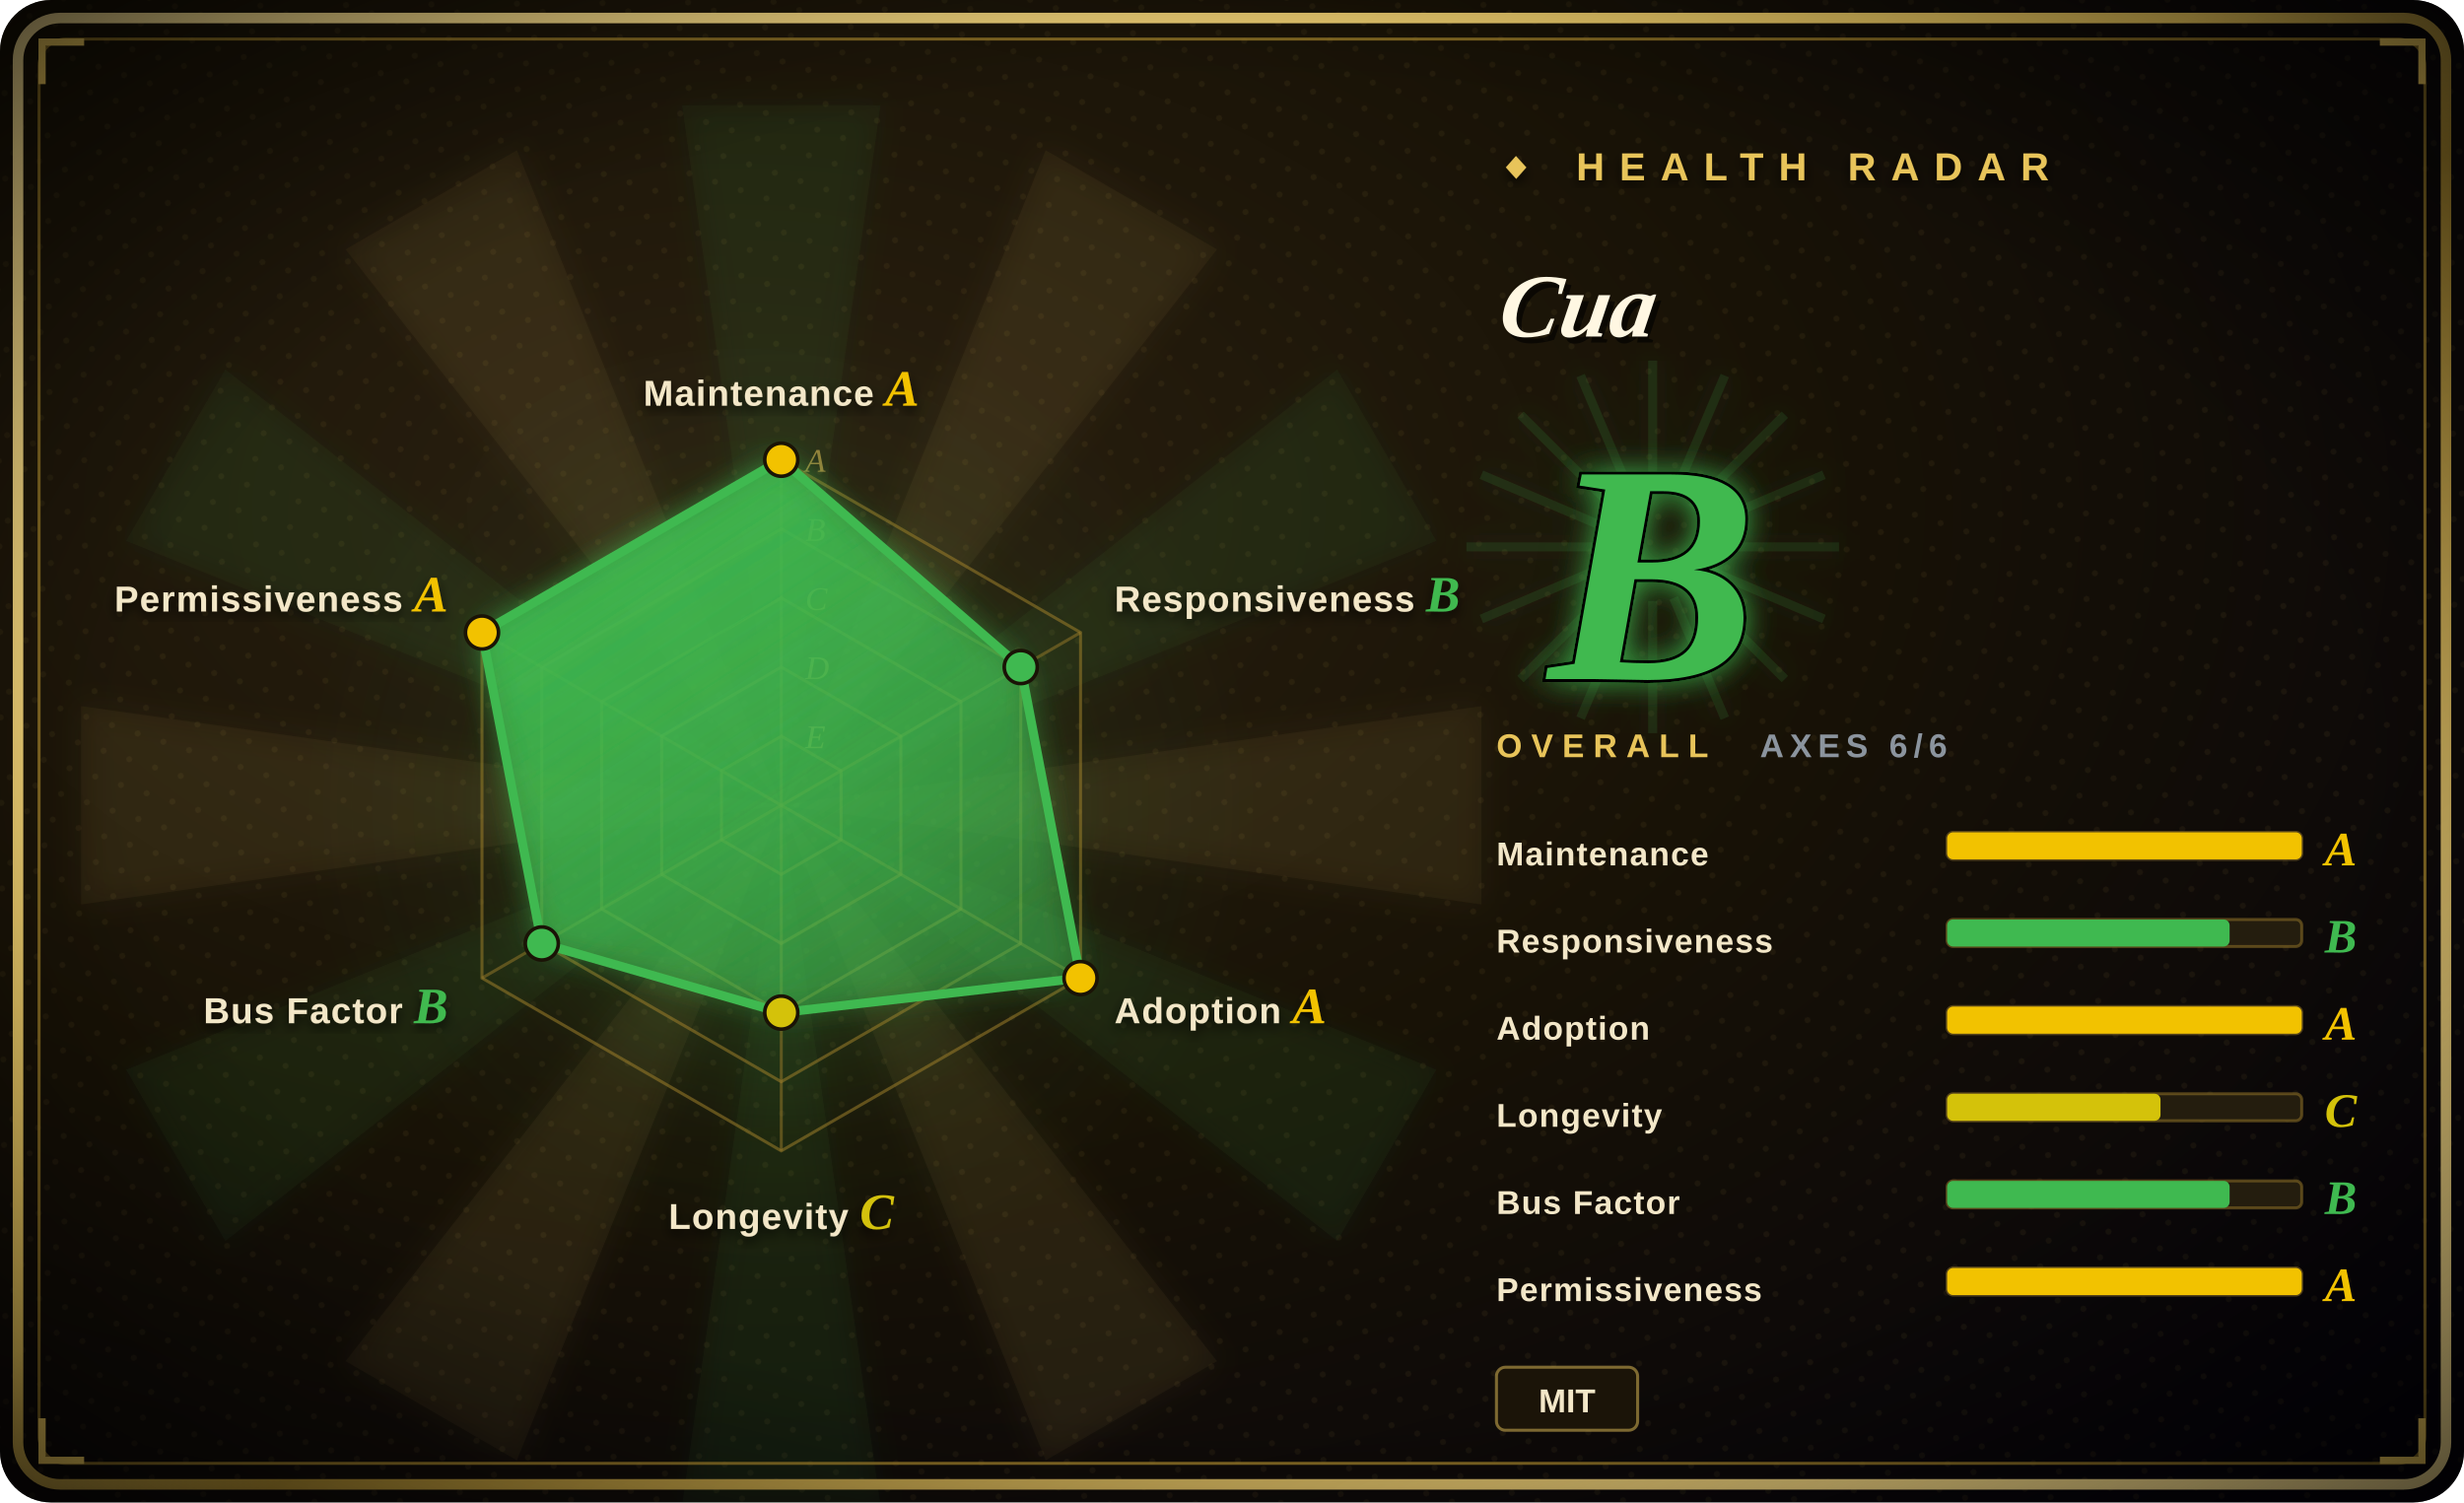
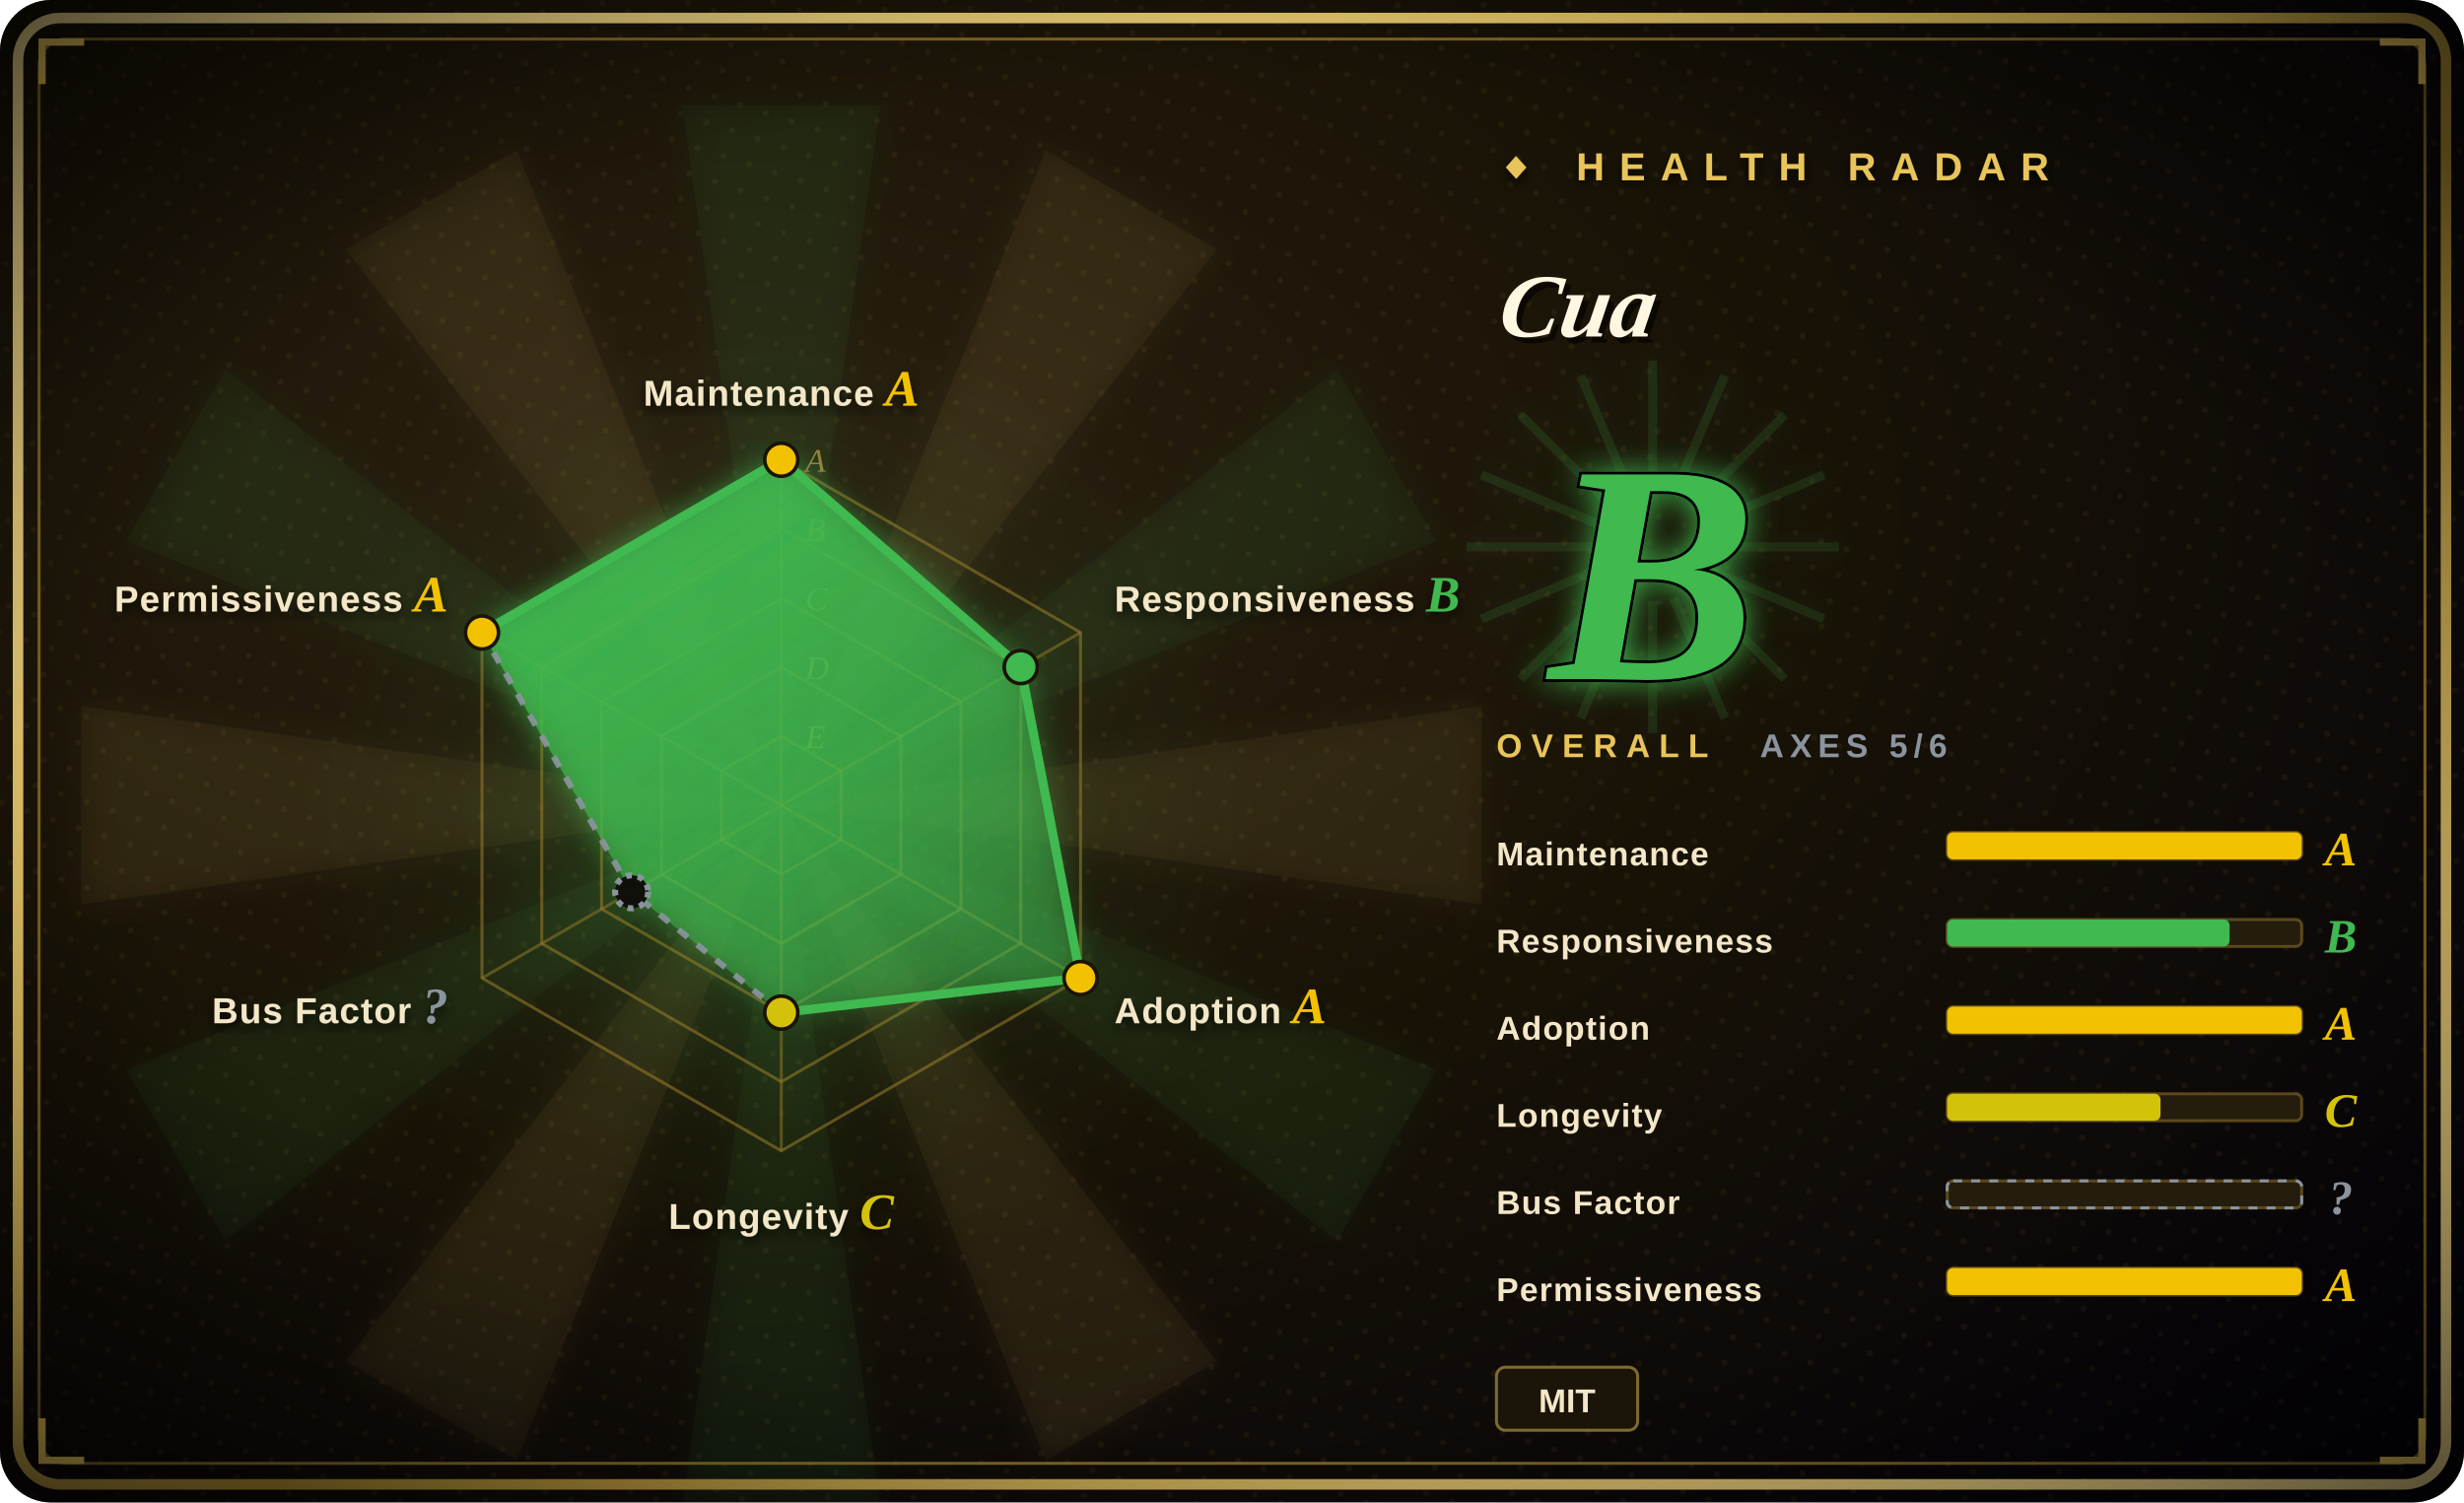
<svg xmlns="http://www.w3.org/2000/svg" width="820" height="500" viewBox="0 0 820 500">
  <defs>
    <radialGradient id="bg" cx="30%" cy="34%" r="90%">
      <stop offset="0%" stop-color="#2a2010" />
      <stop offset="48%" stop-color="#181206" />
      <stop offset="100%" stop-color="#05030a" />
    </radialGradient>
    <radialGradient id="vig" cx="50%" cy="50%" r="72%">
      <stop offset="62%" stop-color="#000000" stop-opacity="0" />
      <stop offset="100%" stop-color="#000000" stop-opacity="0.72" />
    </radialGradient>
    <linearGradient id="frame" x1="0" y1="0" x2="1" y2="1">
      <stop offset="0%" stop-color="#f6dd92" />
      <stop offset="45%" stop-color="#E8C45A" />
      <stop offset="55%" stop-color="#9c7d2a" />
      <stop offset="100%" stop-color="#f6dd92" />
    </linearGradient>
    <linearGradient id="poly" x1="0" y1="0" x2="0.7" y2="1">
      <stop offset="0%" stop-color="#3FB950" stop-opacity="0.92" />
      <stop offset="100%" stop-color="#3FB950" stop-opacity="0.34" />
    </linearGradient>
    <radialGradient id="halo" cx="50%" cy="50%" r="50%">
      <stop offset="0%" stop-color="#3FB950" stop-opacity="0.34" />
      <stop offset="68%" stop-color="#3FB950" stop-opacity="0.04" />
      <stop offset="100%" stop-color="#3FB950" stop-opacity="0" />
    </radialGradient>
    <filter id="glow" x="-60%" y="-60%" width="220%" height="220%">
      <feGaussianBlur stdDeviation="5" result="b" />
      <feMerge>
        <feMergeNode in="b" />
        <feMergeNode in="SourceGraphic" />
      </feMerge>
    </filter>
    <filter id="soft" x="-30%" y="-30%" width="160%" height="160%">
      <feDropShadow dx="0" dy="2" stdDeviation="2" flood-color="#000" flood-opacity="0.7" />
    </filter>
    <pattern id="halftone" width="9" height="9" patternUnits="userSpaceOnUse" patternTransform="rotate(18)">
      <circle cx="2" cy="2" r="1" fill="#E8C45A" fill-opacity="0.06" />
    </pattern>
  </defs>
  <rect width="820" height="500" rx="17" fill="url(#bg)" />
  <rect width="820" height="500" rx="17" fill="url(#halftone)" />
  <g opacity="0.5" filter="url(#glow)">
    <path d="M260,268 L493,235 L493,301 Z" fill="#E8C45A" fill-opacity="0.10" />
    <path d="M260,268 L478,356 L445,413 Z" fill="#3FB950" fill-opacity="0.10" />
    <path d="M260,268 L405,453 L348,486 Z" fill="#E8C45A" fill-opacity="0.10" />
    <path d="M260,268 L293,501 L227,501 Z" fill="#3FB950" fill-opacity="0.10" />
    <path d="M260,268 L172,486 L115,453 Z" fill="#E8C45A" fill-opacity="0.10" />
    <path d="M260,268 L75,413 L42,356 Z" fill="#3FB950" fill-opacity="0.10" />
    <path d="M260,268 L27,301 L27,235 Z" fill="#E8C45A" fill-opacity="0.10" />
    <path d="M260,268 L42,180 L75,123 Z" fill="#3FB950" fill-opacity="0.10" />
    <path d="M260,268 L115,83 L172,50 Z" fill="#E8C45A" fill-opacity="0.10" />
    <path d="M260,268 L227,35 L293,35 Z" fill="#3FB950" fill-opacity="0.10" />
    <path d="M260,268 L348,50 L405,83 Z" fill="#E8C45A" fill-opacity="0.10" />
    <path d="M260,268 L445,123 L478,180 Z" fill="#3FB950" fill-opacity="0.10" />
  </g>
  <circle cx="260" cy="268" r="161" fill="url(#halo)" />
  <rect x="6" y="6" width="808" height="488" rx="14" fill="none" stroke="url(#frame)" stroke-width="3.5" />
  <rect x="13" y="13" width="794" height="474" rx="9" fill="none" stroke="#9c7d2a" stroke-width="1" stroke-opacity="0.8" />
  <path d="M14,28 L14,14 L28,14" fill="none" stroke="#E8C45A" stroke-width="2.4" />
  <path d="M806,28 L806,14 L792,14" fill="none" stroke="#E8C45A" stroke-width="2.4" />
  <path d="M14,472 L14,486 L28,486" fill="none" stroke="#E8C45A" stroke-width="2.4" />
  <path d="M806,472 L806,486 L792,486" fill="none" stroke="#E8C45A" stroke-width="2.4" />
  <rect width="820" height="500" rx="17" fill="url(#vig)" />
  <polygon points="260.0,153.0 359.6,210.5 359.6,325.5 260.0,383.0 160.4,325.5 160.4,210.5" fill="none" stroke="#9c7d2a" stroke-opacity="0.55" stroke-width="1" />
  <polygon points="260.0,176.0 339.7,222.0 339.7,314.0 260.0,360.0 180.3,314.0 180.3,222.0" fill="none" stroke="#9c7d2a" stroke-opacity="0.55" stroke-width="1" />
  <polygon points="260.0,199.0 319.8,233.5 319.8,302.5 260.0,337.0 200.2,302.5 200.2,233.5" fill="none" stroke="#9c7d2a" stroke-opacity="0.55" stroke-width="1" />
  <polygon points="260.0,222.0 299.8,245.0 299.8,291.0 260.0,314.0 220.2,291.0 220.2,245.0" fill="none" stroke="#9c7d2a" stroke-opacity="0.55" stroke-width="1" />
  <polygon points="260.0,245.0 279.9,256.5 279.9,279.5 260.0,291.0 240.1,279.5 240.1,256.5" fill="none" stroke="#9c7d2a" stroke-opacity="0.55" stroke-width="1" />
  <line x1="260" y1="268" x2="260.0" y2="153.0" stroke="#9c7d2a" stroke-opacity="0.5" stroke-width="1" />
  <line x1="260" y1="268" x2="359.6" y2="210.5" stroke="#9c7d2a" stroke-opacity="0.5" stroke-width="1" />
  <line x1="260" y1="268" x2="359.6" y2="325.5" stroke="#9c7d2a" stroke-opacity="0.5" stroke-width="1" />
  <line x1="260" y1="268" x2="260.0" y2="383.0" stroke="#9c7d2a" stroke-opacity="0.5" stroke-width="1" />
  <line x1="260" y1="268" x2="160.4" y2="325.5" stroke="#9c7d2a" stroke-opacity="0.5" stroke-width="1" />
  <line x1="260" y1="268" x2="160.4" y2="210.5" stroke="#9c7d2a" stroke-opacity="0.5" stroke-width="1" />
  <text x="268" y="157.0" font-size="11" font-style="italic" fill="#E8C45A" fill-opacity="0.55" font-family="'Georgia','Times New Roman',serif">A</text>
  <text x="268" y="180.0" font-size="11" font-style="italic" fill="#E8C45A" fill-opacity="0.55" font-family="'Georgia','Times New Roman',serif">B</text>
  <text x="268" y="203.0" font-size="11" font-style="italic" fill="#E8C45A" fill-opacity="0.55" font-family="'Georgia','Times New Roman',serif">C</text>
  <text x="268" y="226.0" font-size="11" font-style="italic" fill="#E8C45A" fill-opacity="0.55" font-family="'Georgia','Times New Roman',serif">D</text>
  <text x="268" y="249.0" font-size="11" font-style="italic" fill="#E8C45A" fill-opacity="0.55" font-family="'Georgia','Times New Roman',serif">E</text>
-   <polygon points="260.0,153.0 339.7,222.0 359.6,325.5 260.0,337.0 180.3,314.0 160.4,210.5" fill="url(#poly)" filter="url(#glow)" />
+   <polygon points="260.0,153.0 339.7,222.0 359.6,325.5 260.0,337.0 210.2,296.8 160.4,210.5" fill="url(#poly)" filter="url(#glow)" />
  <line x1="260.0" y1="153.0" x2="339.7" y2="222.0" stroke="#3FB950" stroke-width="3" />
  <line x1="339.7" y1="222.0" x2="359.6" y2="325.5" stroke="#3FB950" stroke-width="3" />
  <line x1="359.6" y1="325.5" x2="260.0" y2="337.0" stroke="#3FB950" stroke-width="3" />
-   <line x1="260.0" y1="337.0" x2="180.3" y2="314.0" stroke="#3FB950" stroke-width="3" />
-   <line x1="180.3" y1="314.0" x2="160.4" y2="210.5" stroke="#3FB950" stroke-width="3" />
+   <line x1="260.0" y1="337.0" x2="210.2" y2="296.8" stroke="#8B949E" stroke-width="2" stroke-dasharray="4 4" stroke-opacity="0.92" />
+   <line x1="210.2" y1="296.8" x2="160.4" y2="210.5" stroke="#8B949E" stroke-width="2" stroke-dasharray="4 4" stroke-opacity="0.92" />
  <line x1="160.4" y1="210.5" x2="260.0" y2="153.0" stroke="#3FB950" stroke-width="3" />
  <circle cx="260.0" cy="153.0" r="5.5" fill="#F2C200" stroke="#1a1306" stroke-width="1.2" />
  <circle cx="339.7" cy="222.0" r="5.5" fill="#3FB950" stroke="#1a1306" stroke-width="1.2" />
  <circle cx="359.6" cy="325.5" r="5.5" fill="#F2C200" stroke="#1a1306" stroke-width="1.2" />
  <circle cx="260.0" cy="337.0" r="5.5" fill="#D4C20A" stroke="#1a1306" stroke-width="1.2" />
-   <circle cx="180.3" cy="314.0" r="5.5" fill="#3FB950" stroke="#1a1306" stroke-width="1.2" />
+   <circle cx="210.2" cy="296.8" r="5.5" fill="#10100b" stroke="#8B949E" stroke-width="2" stroke-dasharray="2 2" />
  <circle cx="160.4" cy="210.5" r="5.5" fill="#F2C200" stroke="#1a1306" stroke-width="1.2" />
  <text x="260.0" y="135.0" font-size="12" font-weight="900" fill="#f3e7c8" text-anchor="middle" font-family="'Arial Black','Helvetica Neue',Arial,sans-serif" letter-spacing="0.4" filter="url(#soft)">Maintenance <tspan fill="#F2C200" font-family="'Georgia','Times New Roman',serif" font-style="italic" font-size="17">A</tspan>
  </text>
  <text x="370.9" y="203.5" font-size="12" font-weight="900" fill="#f3e7c8" text-anchor="start" font-family="'Arial Black','Helvetica Neue',Arial,sans-serif" letter-spacing="0.4" filter="url(#soft)">Responsiveness <tspan fill="#3FB950" font-family="'Georgia','Times New Roman',serif" font-style="italic" font-size="17">B</tspan>
  </text>
  <text x="370.9" y="340.5" font-size="12" font-weight="900" fill="#f3e7c8" text-anchor="start" font-family="'Arial Black','Helvetica Neue',Arial,sans-serif" letter-spacing="0.4" filter="url(#soft)">Adoption <tspan fill="#F2C200" font-family="'Georgia','Times New Roman',serif" font-style="italic" font-size="17">A</tspan>
  </text>
  <text x="260.0" y="409.0" font-size="12" font-weight="900" fill="#f3e7c8" text-anchor="middle" font-family="'Arial Black','Helvetica Neue',Arial,sans-serif" letter-spacing="0.4" filter="url(#soft)">Longevity <tspan fill="#D4C20A" font-family="'Georgia','Times New Roman',serif" font-style="italic" font-size="17">C</tspan>
  </text>
-   <text x="149.1" y="340.5" font-size="12" font-weight="900" fill="#f3e7c8" text-anchor="end" font-family="'Arial Black','Helvetica Neue',Arial,sans-serif" letter-spacing="0.4" filter="url(#soft)">Bus Factor <tspan fill="#3FB950" font-family="'Georgia','Times New Roman',serif" font-style="italic" font-size="17">B</tspan>
+   <text x="149.1" y="340.5" font-size="12" font-weight="900" fill="#f3e7c8" text-anchor="end" font-family="'Arial Black','Helvetica Neue',Arial,sans-serif" letter-spacing="0.4" filter="url(#soft)">Bus Factor <tspan fill="#8B949E" font-family="'Georgia','Times New Roman',serif" font-style="italic" font-size="17">?</tspan>
  </text>
  <text x="149.1" y="203.5" font-size="12" font-weight="900" fill="#f3e7c8" text-anchor="end" font-family="'Arial Black','Helvetica Neue',Arial,sans-serif" letter-spacing="0.4" filter="url(#soft)">Permissiveness <tspan fill="#F2C200" font-family="'Georgia','Times New Roman',serif" font-style="italic" font-size="17">A</tspan>
  </text>
  <text x="498" y="60" font-size="13" letter-spacing="5" fill="#E8C45A" font-weight="900" font-family="'Arial Black','Helvetica Neue',Arial,sans-serif" filter="url(#soft)">◆ HEALTH RADAR</text>
  <g transform="translate(498,112) skewX(-9)">
    <text x="2" y="2" font-size="30" font-weight="900" font-style="italic" fill="#000" fill-opacity="0.6" font-family="'Georgia','Times New Roman',serif">Cua</text>
    <text x="0" y="0" font-size="30" font-weight="900" font-style="italic" fill="#fff7e2" font-family="'Georgia','Times New Roman',serif">Cua</text>
  </g>
  <line x1="498" y1="124" x2="648" y2="124" stroke="url(#frame)" stroke-width="2" />
  <g opacity="0.85" filter="url(#glow)">
    <line x1="568" y1="182" x2="612" y2="182" stroke="#3FB950" stroke-opacity="0.16" stroke-width="3" />
    <line x1="567" y1="189" x2="607" y2="206" stroke="#3FB950" stroke-opacity="0.16" stroke-width="3" />
    <line x1="563" y1="195" x2="594" y2="226" stroke="#3FB950" stroke-opacity="0.16" stroke-width="3" />
    <line x1="557" y1="199" x2="574" y2="239" stroke="#3FB950" stroke-opacity="0.16" stroke-width="3" />
    <line x1="550" y1="200" x2="550" y2="244" stroke="#3FB950" stroke-opacity="0.16" stroke-width="3" />
    <line x1="543" y1="199" x2="526" y2="239" stroke="#3FB950" stroke-opacity="0.16" stroke-width="3" />
    <line x1="537" y1="195" x2="506" y2="226" stroke="#3FB950" stroke-opacity="0.16" stroke-width="3" />
    <line x1="533" y1="189" x2="493" y2="206" stroke="#3FB950" stroke-opacity="0.16" stroke-width="3" />
    <line x1="532" y1="182" x2="488" y2="182" stroke="#3FB950" stroke-opacity="0.16" stroke-width="3" />
    <line x1="533" y1="175" x2="493" y2="158" stroke="#3FB950" stroke-opacity="0.16" stroke-width="3" />
    <line x1="537" y1="169" x2="506" y2="138" stroke="#3FB950" stroke-opacity="0.16" stroke-width="3" />
    <line x1="543" y1="165" x2="526" y2="125" stroke="#3FB950" stroke-opacity="0.16" stroke-width="3" />
    <line x1="550" y1="164" x2="550" y2="120" stroke="#3FB950" stroke-opacity="0.16" stroke-width="3" />
    <line x1="557" y1="165" x2="574" y2="125" stroke="#3FB950" stroke-opacity="0.16" stroke-width="3" />
    <line x1="563" y1="169" x2="594" y2="138" stroke="#3FB950" stroke-opacity="0.16" stroke-width="3" />
    <line x1="567" y1="175" x2="607" y2="158" stroke="#3FB950" stroke-opacity="0.16" stroke-width="3" />
  </g>
  <text x="550" y="226" font-size="104" font-weight="900" font-style="italic" text-anchor="middle" fill="#3FB950" stroke="#000" stroke-width="2" paint-order="stroke" font-family="'Georgia','Times New Roman',serif" filter="url(#glow)">B</text>
  <text x="498" y="252" font-size="11" letter-spacing="3" fill="#E8C45A" font-family="'Arial Black','Helvetica Neue',Arial,sans-serif" font-weight="900">OVERALL</text>
-   <text x="648" y="252" font-size="11" letter-spacing="2" fill="#8B949E" font-family="'Arial Black','Helvetica Neue',Arial,sans-serif" font-weight="900" text-anchor="end">AXES 6/6</text>
+   <text x="648" y="252" font-size="11" letter-spacing="2" fill="#8B949E" font-family="'Arial Black','Helvetica Neue',Arial,sans-serif" font-weight="900" text-anchor="end">AXES 5/6</text>
  <text x="498" y="288" font-size="11" font-weight="900" fill="#f3e7c8" font-family="'Arial Black','Helvetica Neue',Arial,sans-serif" letter-spacing="0.4">Maintenance</text>
  <rect x="648" y="277" width="118" height="9" rx="2" fill="#241d0e" stroke="#9c7d2a" stroke-opacity="0.5" />
  <rect x="648" y="277" width="118" height="9" rx="2" fill="#F2C200" />
  <text x="779" y="288" font-size="16" font-weight="900" font-style="italic" fill="#F2C200" font-family="'Georgia','Times New Roman',serif" text-anchor="middle">A</text>
  <text x="498" y="317" font-size="11" font-weight="900" fill="#f3e7c8" font-family="'Arial Black','Helvetica Neue',Arial,sans-serif" letter-spacing="0.4">Responsiveness</text>
  <rect x="648" y="306" width="118" height="9" rx="2" fill="#241d0e" stroke="#9c7d2a" stroke-opacity="0.5" />
  <rect x="648" y="306" width="94" height="9" rx="2" fill="#3FB950" />
  <text x="779" y="317" font-size="16" font-weight="900" font-style="italic" fill="#3FB950" font-family="'Georgia','Times New Roman',serif" text-anchor="middle">B</text>
  <text x="498" y="346" font-size="11" font-weight="900" fill="#f3e7c8" font-family="'Arial Black','Helvetica Neue',Arial,sans-serif" letter-spacing="0.4">Adoption</text>
  <rect x="648" y="335" width="118" height="9" rx="2" fill="#241d0e" stroke="#9c7d2a" stroke-opacity="0.5" />
  <rect x="648" y="335" width="118" height="9" rx="2" fill="#F2C200" />
  <text x="779" y="346" font-size="16" font-weight="900" font-style="italic" fill="#F2C200" font-family="'Georgia','Times New Roman',serif" text-anchor="middle">A</text>
  <text x="498" y="375" font-size="11" font-weight="900" fill="#f3e7c8" font-family="'Arial Black','Helvetica Neue',Arial,sans-serif" letter-spacing="0.4">Longevity</text>
  <rect x="648" y="364" width="118" height="9" rx="2" fill="#241d0e" stroke="#9c7d2a" stroke-opacity="0.5" />
  <rect x="648" y="364" width="71" height="9" rx="2" fill="#D4C20A" />
  <text x="779" y="375" font-size="16" font-weight="900" font-style="italic" fill="#D4C20A" font-family="'Georgia','Times New Roman',serif" text-anchor="middle">C</text>
  <text x="498" y="404" font-size="11" font-weight="900" fill="#f3e7c8" font-family="'Arial Black','Helvetica Neue',Arial,sans-serif" letter-spacing="0.4">Bus Factor</text>
  <rect x="648" y="393" width="118" height="9" rx="2" fill="#241d0e" stroke="#9c7d2a" stroke-opacity="0.5" />
-   <rect x="648" y="393" width="94" height="9" rx="2" fill="#3FB950" />
-   <text x="779" y="404" font-size="16" font-weight="900" font-style="italic" fill="#3FB950" font-family="'Georgia','Times New Roman',serif" text-anchor="middle">B</text>
+   <rect x="648" y="393" width="118" height="9" rx="2" fill="none" stroke="#8B949E" stroke-dasharray="3 3" />
+   <text x="779" y="404" font-size="16" font-weight="900" font-style="italic" fill="#8B949E" font-family="'Georgia','Times New Roman',serif" text-anchor="middle">?</text>
  <text x="498" y="433" font-size="11" font-weight="900" fill="#f3e7c8" font-family="'Arial Black','Helvetica Neue',Arial,sans-serif" letter-spacing="0.4">Permissiveness</text>
  <rect x="648" y="422" width="118" height="9" rx="2" fill="#241d0e" stroke="#9c7d2a" stroke-opacity="0.5" />
  <rect x="648" y="422" width="118" height="9" rx="2" fill="#F2C200" />
  <text x="779" y="433" font-size="16" font-weight="900" font-style="italic" fill="#F2C200" font-family="'Georgia','Times New Roman',serif" text-anchor="middle">A</text>
  <rect x="498" y="455" width="47" height="21" rx="3" fill="#1b1408" stroke="#E8C45A" stroke-opacity="0.5" />
  <text x="521.5" y="470" font-size="11" font-weight="700" fill="#f3e7c8" text-anchor="middle" font-family="'Arial Black','Helvetica Neue',Arial,sans-serif">MIT</text>
</svg>
